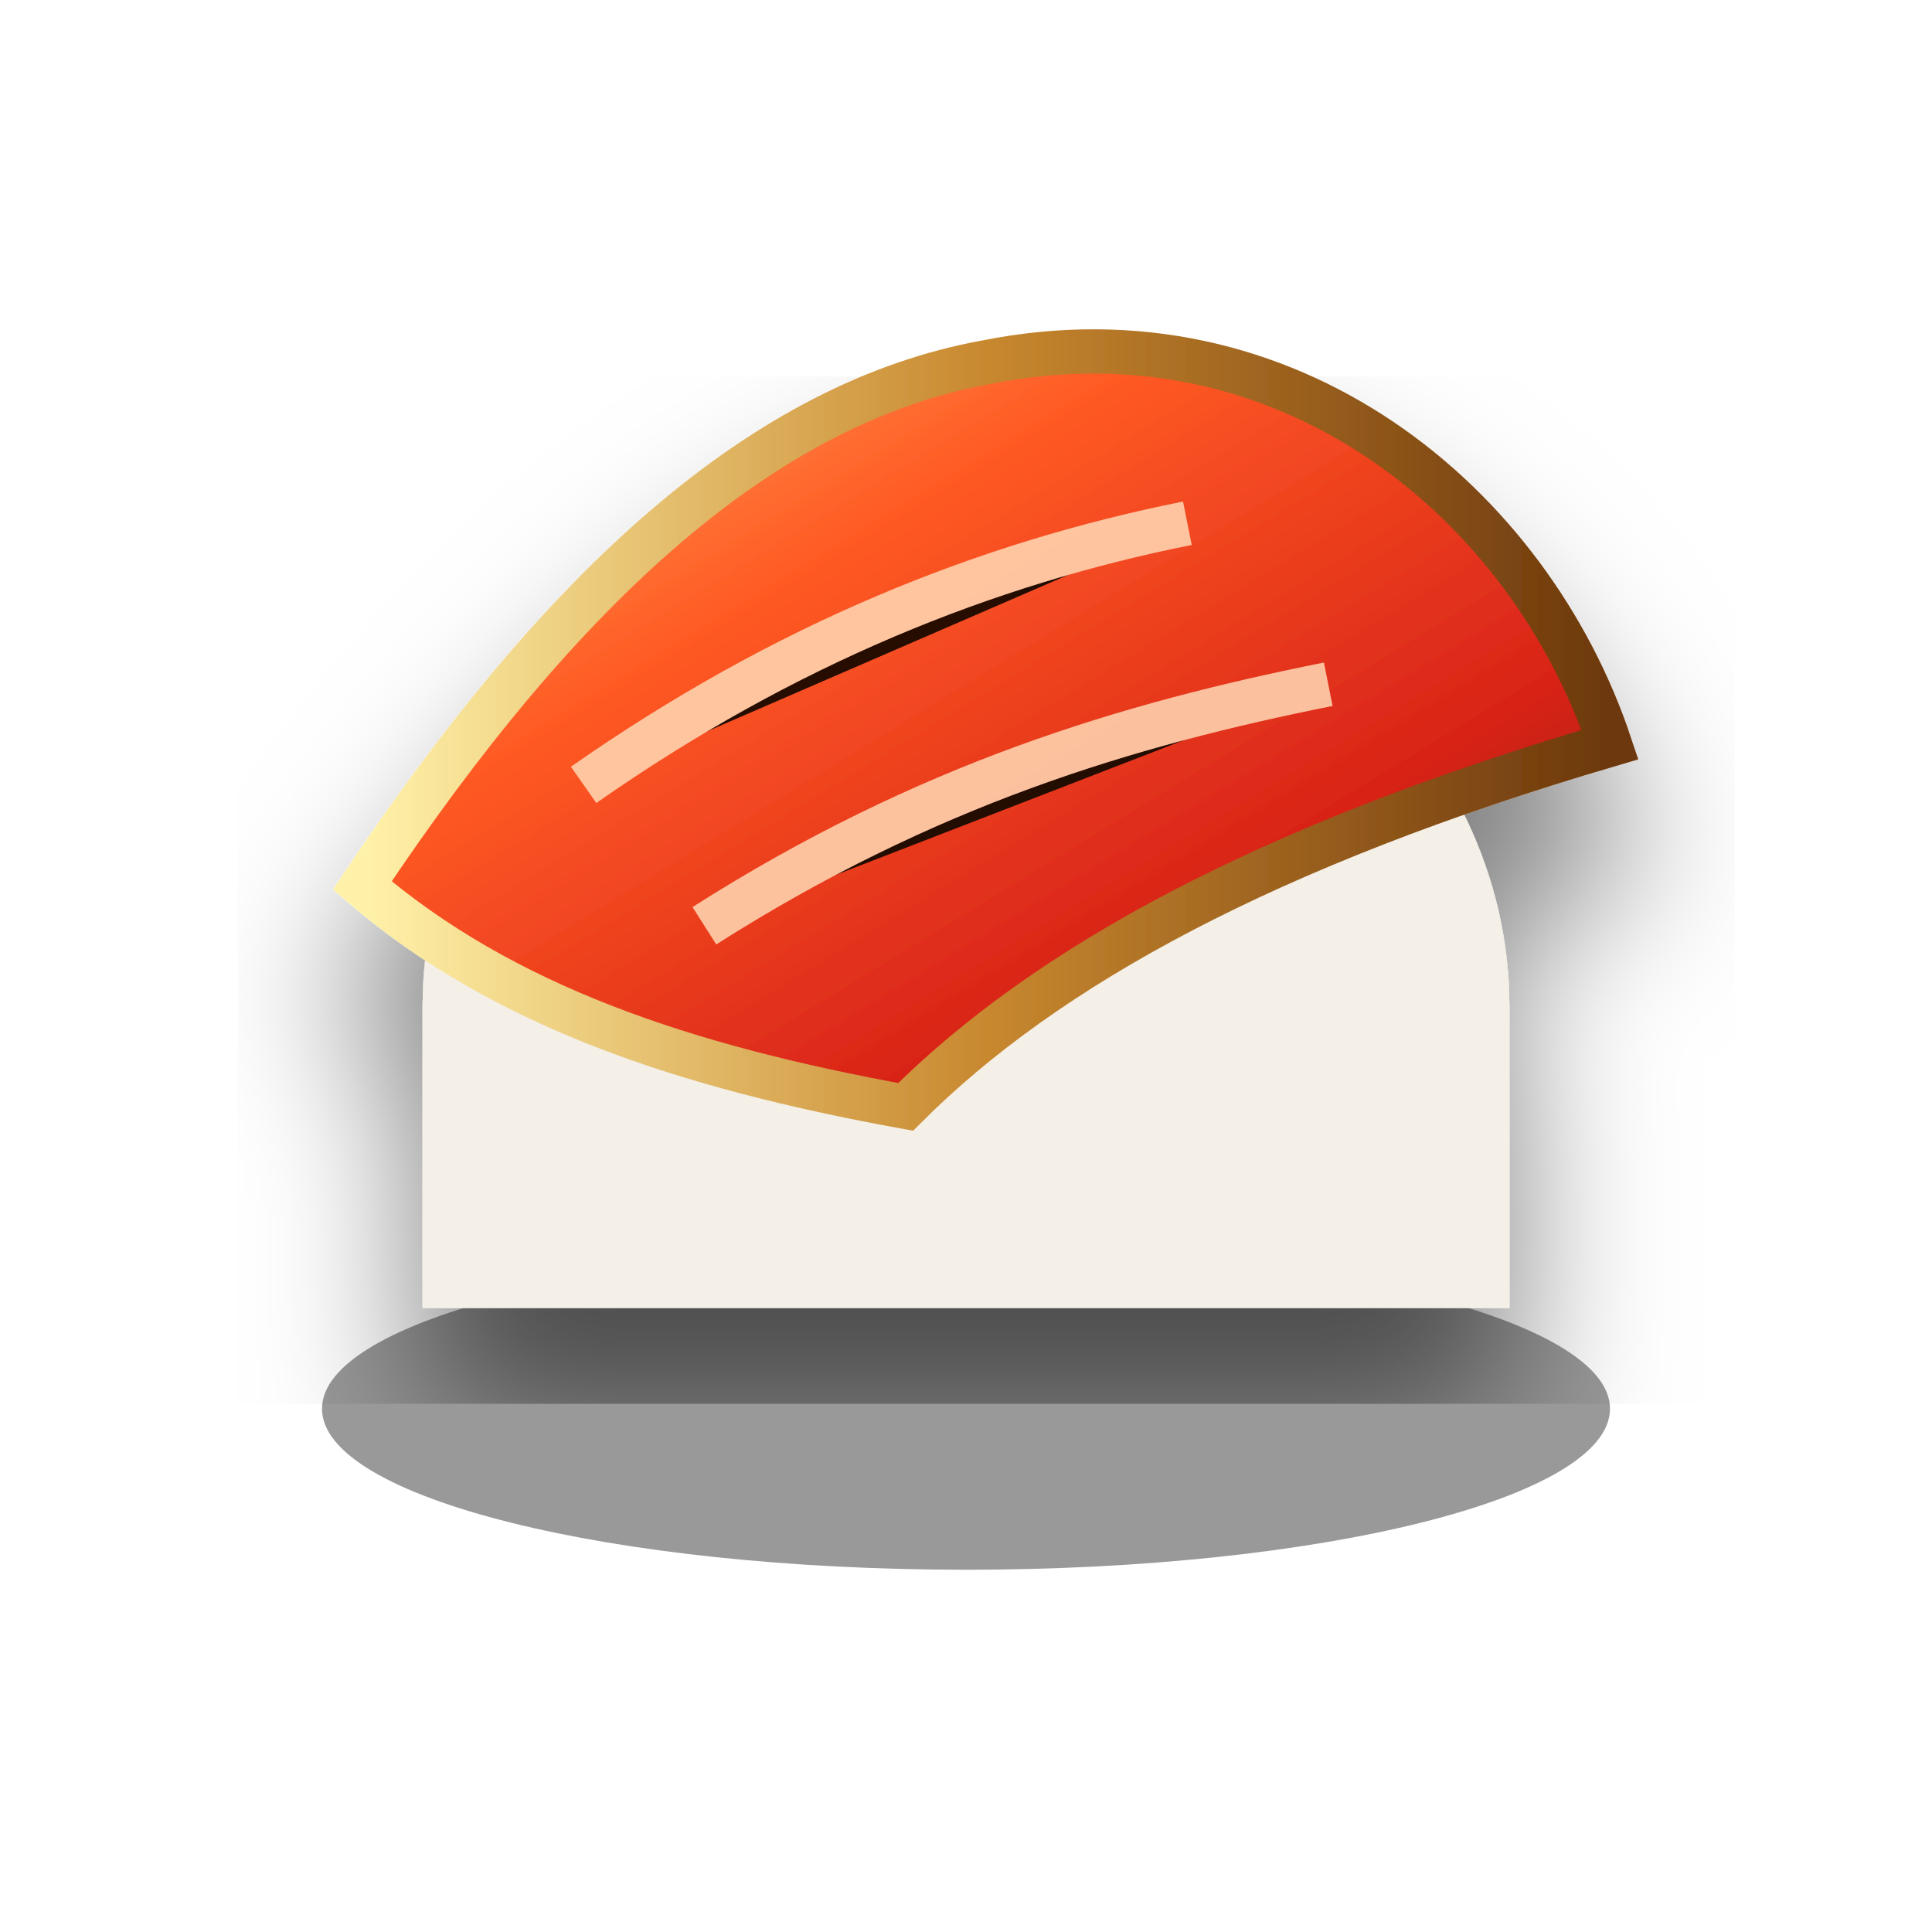
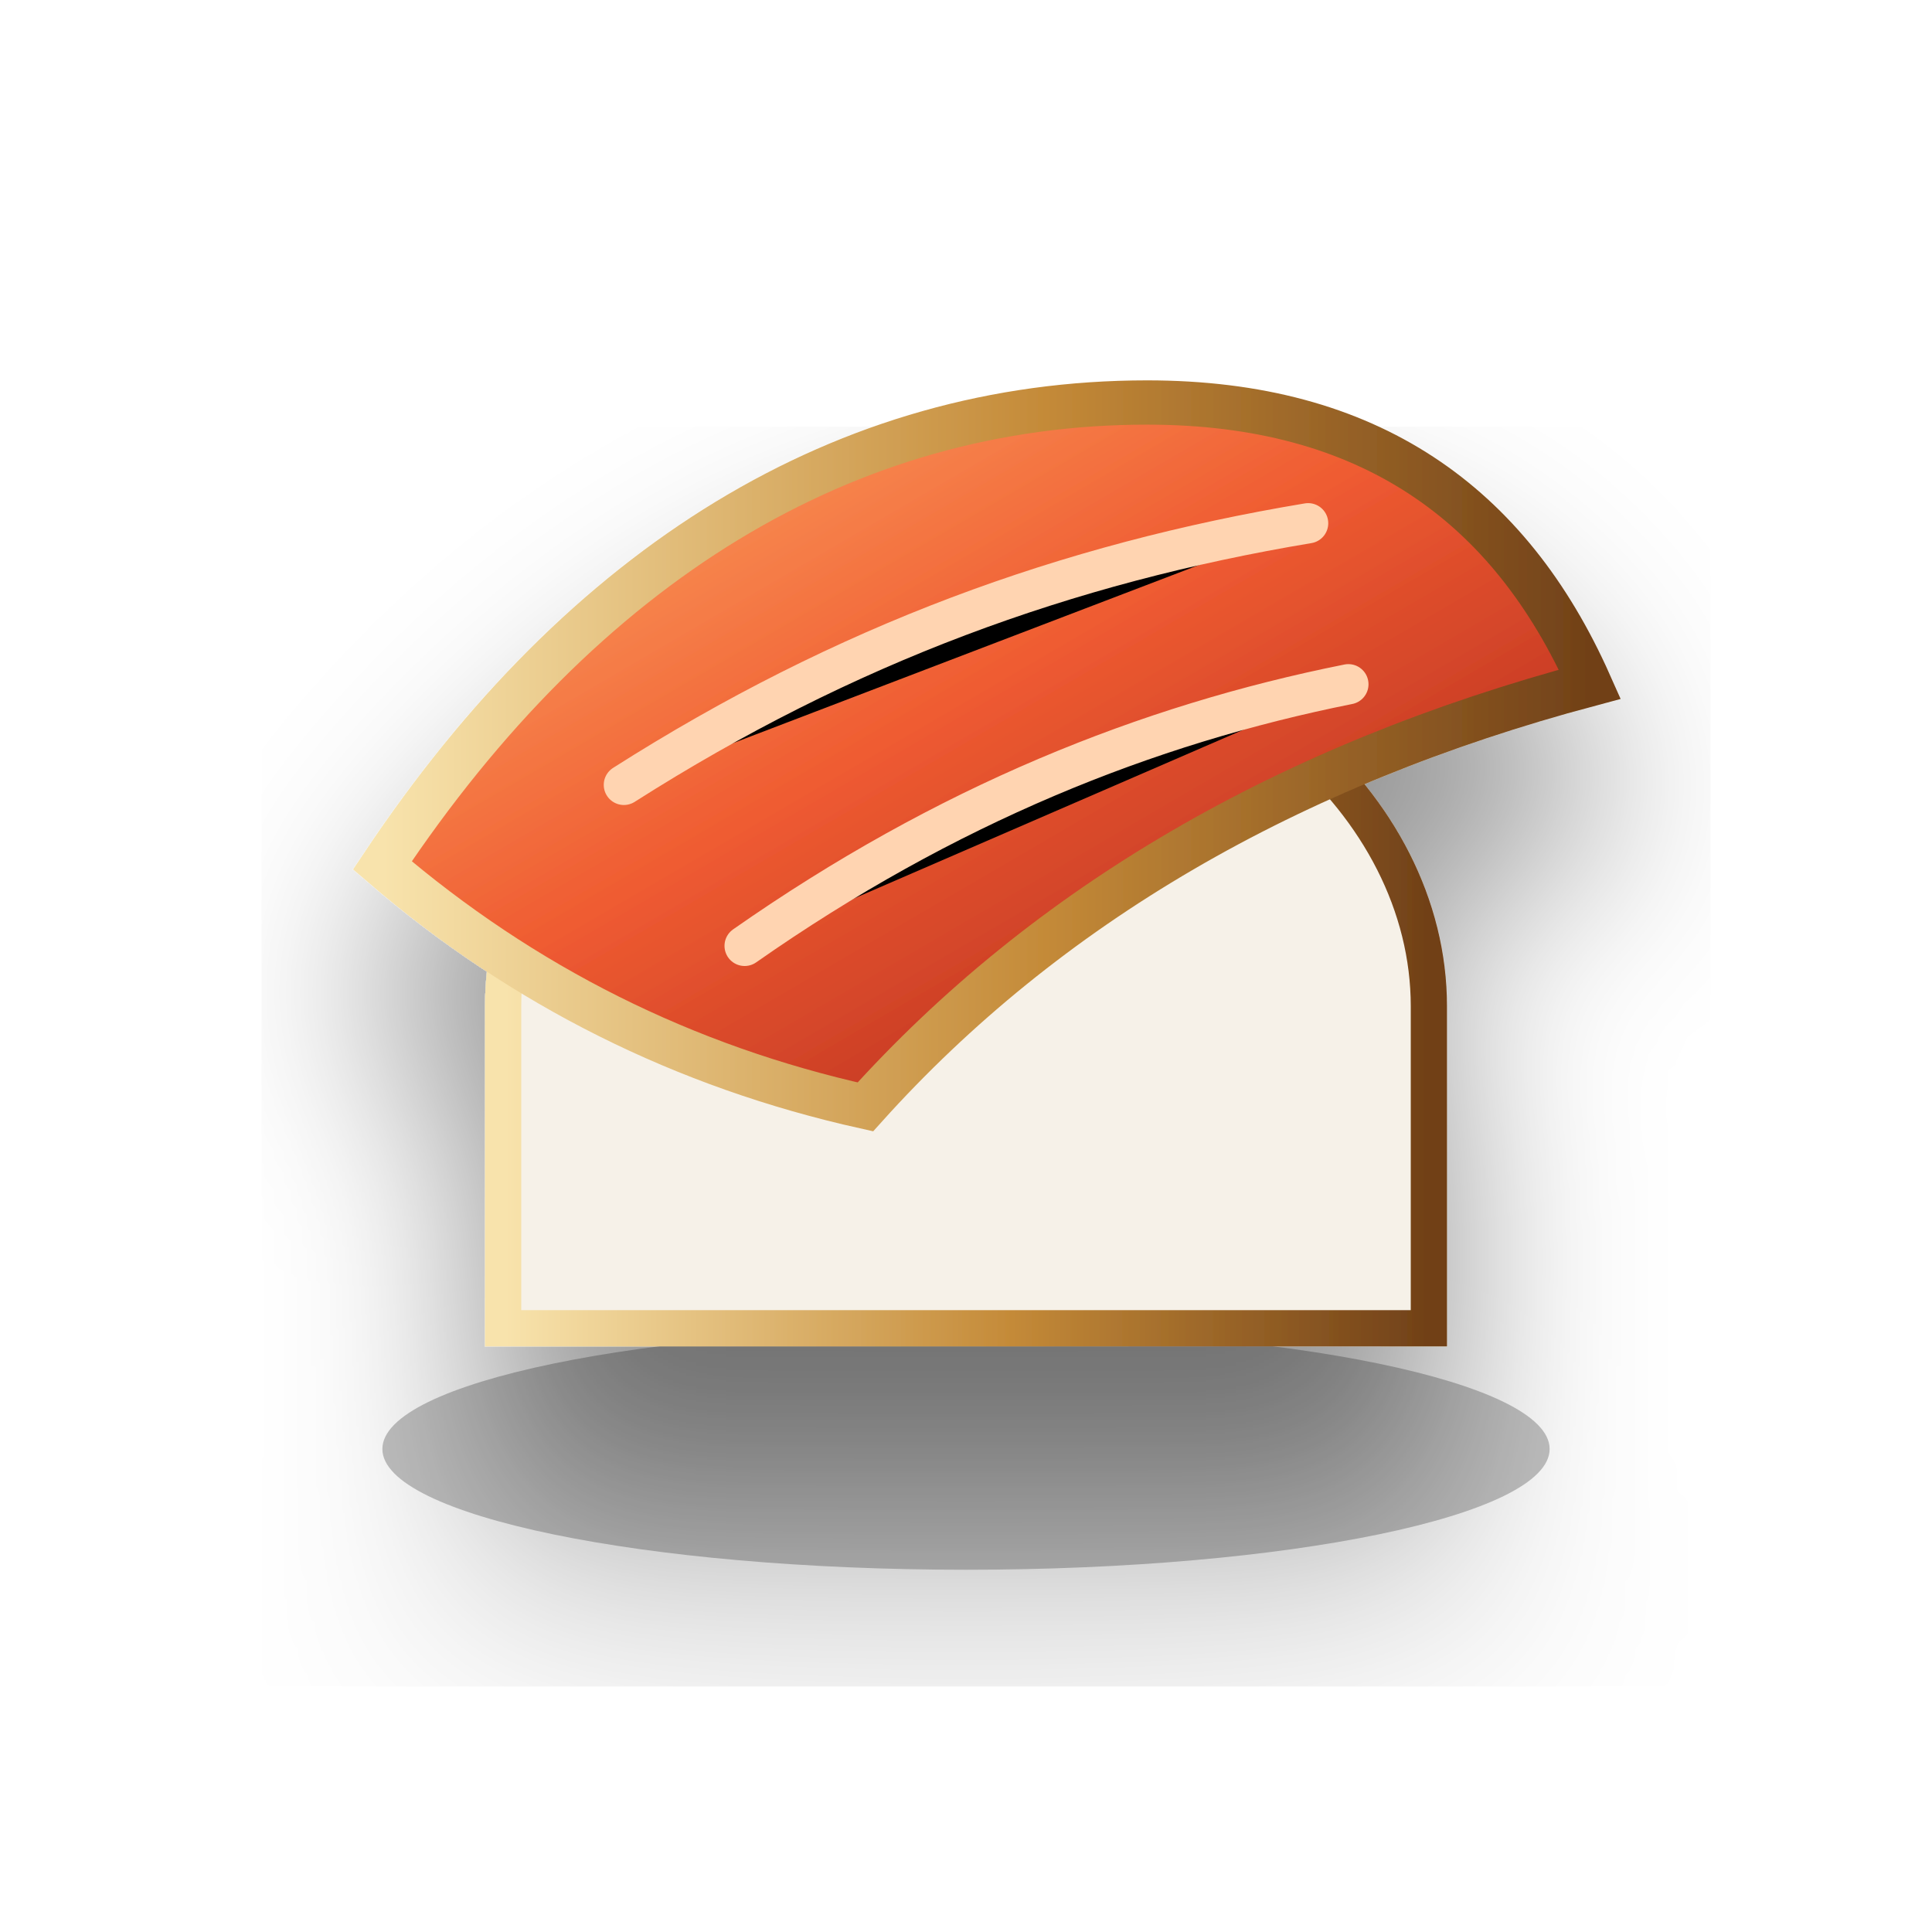
<svg xmlns="http://www.w3.org/2000/svg" viewBox="0 0 96 96">
  <defs>
    <linearGradient id="s" x1="0" y1="0" x2="1" y2="1">
-       <stop stop-color="#ffb15d" />
-       <stop offset=".32" stop-color="#ff5a24" />
-       <stop offset=".7" stop-color="#d82318" />
-       <stop offset="1" stop-color="#7a0908" />
+       <stop stop-color="#ffb36b" />
+       <stop offset=".45" stop-color="#ef5b31" />
+       <stop offset="1" stop-color="#9c1818" />
    </linearGradient>
    <linearGradient id="g">
-       <stop stop-color="#fff1a8" />
-       <stop offset=".5" stop-color="#c8882f" />
-       <stop offset="1" stop-color="#6d390d" />
+       <stop stop-color="#f8e3ac" />
+       <stop offset=".55" stop-color="#c48a38" />
+       <stop offset="1" stop-color="#714118" />
    </linearGradient>
    <filter id="d">
-       <feDropShadow dx="0" dy="6" stdDeviation="4" flood-opacity=".5" />
+       <feDropShadow dx="0" dy="7" stdDeviation="5" flood-opacity=".42" />
    </filter>
  </defs>
-   <ellipse cx="48" cy="70" rx="32" ry="8" fill="#000" opacity=".4" />
  <g filter="url(#d)">
-     <path d="M21 50c0-13 12-24 27-24s27 11 27 24v15H21Z" fill="#f4efe7" />
-     <path d="M18 44c10-15 20-24 31-26 15-3 27 7 31 19-17 5-28 11-35 18-11-2-20-5-27-11Z" fill="url(#s)" stroke="url(#g)" stroke-width="2.2" />
-     <path d="M29 39c10-7 20-11 30-13M35 46c11-7 21-10 31-12" stroke="#ffd9b5" stroke-width="2.2" opacity=".85" />
+     <ellipse cx="48" cy="72" rx="29" ry="6" fill="#000" opacity=".24" />
+     <path d="M25 50c0-10 10-19 23-19s23 9 23 19v16H25Z" fill="#f6f1e8" stroke="url(#g)" stroke-width="1.8" />
+     <path d="M19 43c10-15 23-23 38-23 11 0 18 5 22 14-15 4-27 11-36 21-9-2-17-6-24-12Z" fill="url(#s)" stroke="url(#g)" stroke-width="2.2" />
+     <path d="M31 39c11-7 22-11 34-13M37 47c10-7 20-11 30-13" stroke="#ffd4b1" stroke-width="2" stroke-linecap="round" />
  </g>
</svg>
